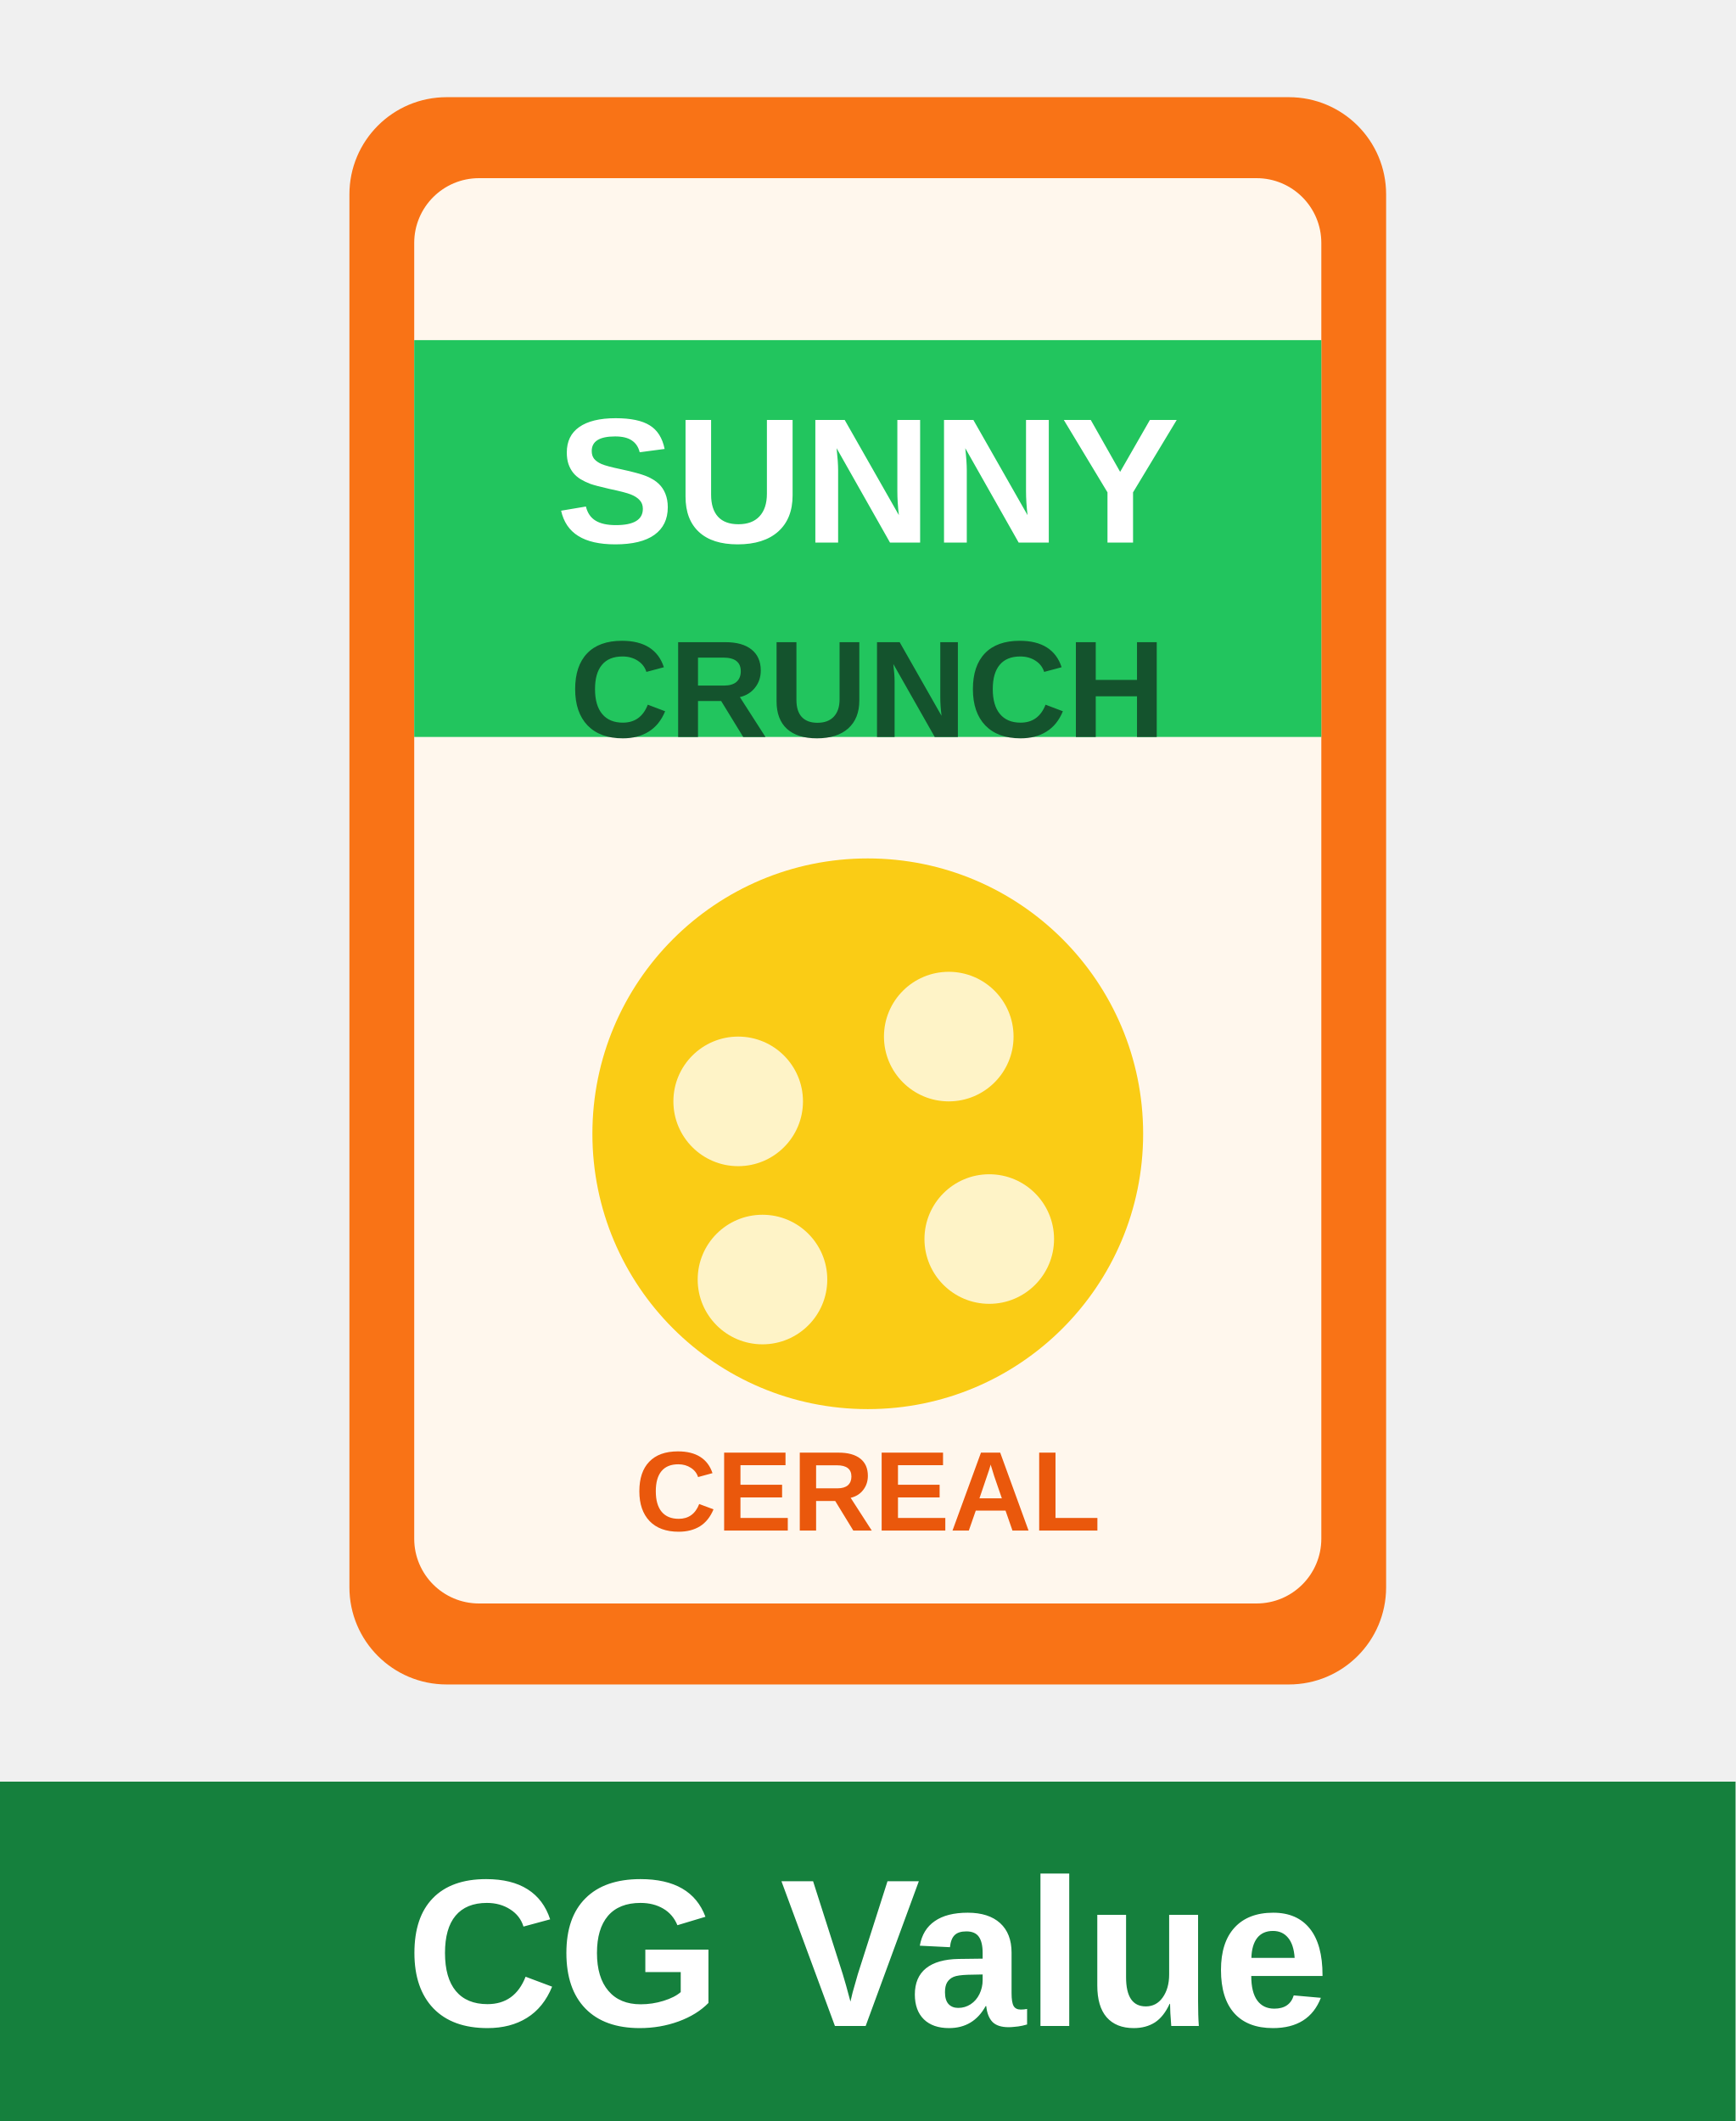
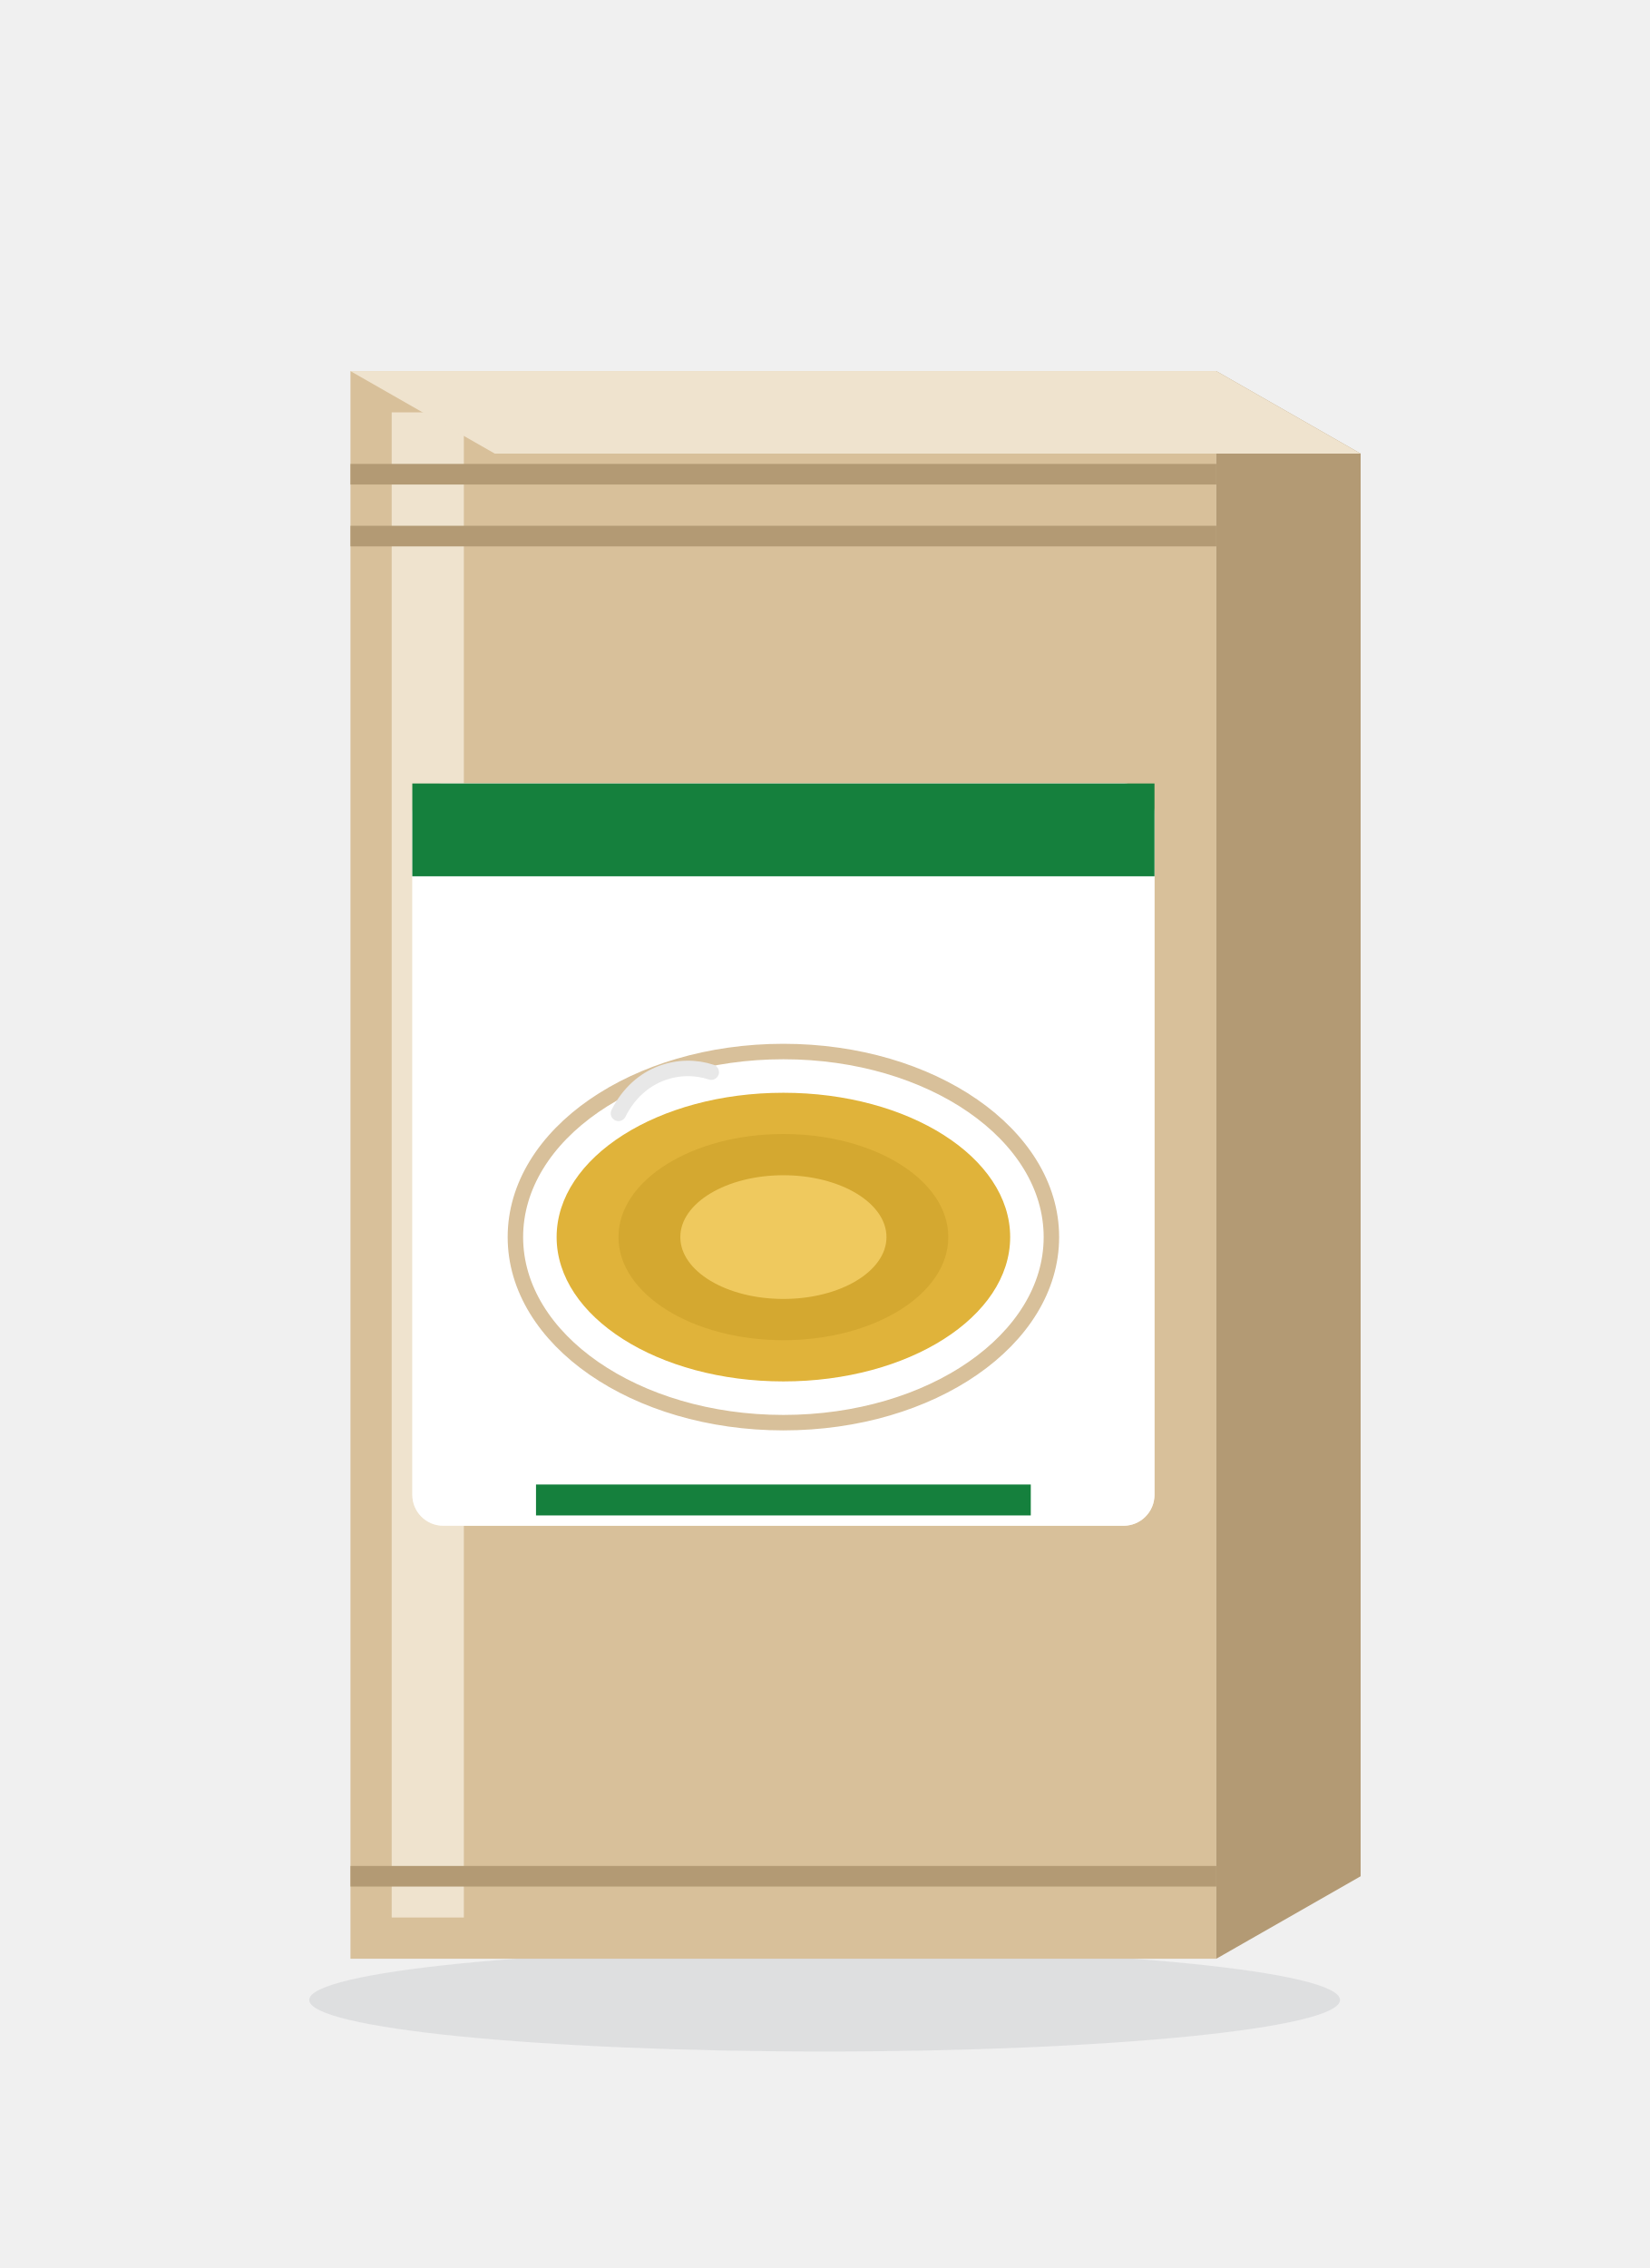
- <svg xmlns="http://www.w3.org/2000/svg" viewBox="0 0 180 220">
-   <g transform="translate(90 0) scale(0.84) translate(-90 0)">
-     <rect x="26" y="12" width="128" height="196" rx="12" fill="#f97316" />
-     <rect x="34" y="22" width="112" height="176" rx="8" fill="#fff7ed" />
-     <path d="M34 42h112v49H34z" fill="#22c55e" />
-     <text x="90" y="67" text-anchor="middle" font-family="Arial,sans-serif" font-size="22" font-weight="bold" fill="white">SUNNY</text>
-     <text x="90" y="91" text-anchor="middle" font-family="Arial,sans-serif" font-size="17" font-weight="bold" fill="#14532d">CRUNCH</text>
-     <circle cx="90" cy="140" r="34" fill="#facc15" />
-     <circle cx="74" cy="136" r="8" fill="#fef3c7" />
-     <circle cx="100" cy="128" r="8" fill="#fef3c7" />
-     <circle cx="105" cy="153" r="8" fill="#fef3c7" />
-     <circle cx="77" cy="158" r="8" fill="#fef3c7" />
-     <text x="90" y="189" text-anchor="middle" font-family="Arial,sans-serif" font-size="14" font-weight="bold" fill="#ea580c">CEREAL</text>
+ <svg xmlns="http://www.w3.org/2000/svg" viewBox="0 0 160 220">
+   <g id="item">
+     <ellipse cx="80" cy="194" rx="50" ry="5" fill="#0f172a" opacity="0.08" />
+     <path d="M34 36h84v154H34z" fill="#d8c09a" />
+     <path d="M118 36l14 8v138l-14 8z" fill="#b39a74" />
+     <path d="M38 40h7v146h-7z" fill="#efe3ce" />
+     <path d="M34 36h84l14 8H48z" fill="#efe3ce" />
+     <path d="M34 46h84" fill="none" stroke="#b39a74" stroke-width="2" />
+     <path d="M34 52h84" fill="none" stroke="#b39a74" stroke-width="2" />
+     <path d="M34 182h84" fill="none" stroke="#b39a74" stroke-width="2" />
  </g>
-   <g>
-     <rect x="0" y="184.8" width="180" height="35.2" fill="#15803d" />
-     <text x="90" y="210.144" text-anchor="middle" font-family="Arial,Helvetica,sans-serif" font-weight="bold" font-size="21.824" fill="#ffffff">CG Value</text>
+   <g id="label">
+     <rect x="40" y="76" width="72" height="72" rx="3" fill="#f7efe2" />
+   </g>
+   <g id="brand-cg">
+     <rect x="40" y="76" width="72" height="72" rx="3" fill="#ffffff" />
+     <path d="M40 76h72v9H40z" fill="#15803d" />
+     <ellipse cx="76" cy="120" rx="26" ry="18" fill="none" stroke="#d8c09a" stroke-width="1.5" />
+     <ellipse cx="76" cy="120" rx="22" ry="14" fill="#e0b33a" />
+     <ellipse cx="76" cy="120" rx="16" ry="10" fill="#d4a830" />
+     <ellipse cx="76" cy="120" rx="10" ry="6" fill="#efc95e" />
+     <path d="M60 108c2-4 6-5 9-4" fill="none" stroke="#e8e8e8" stroke-width="1.5" stroke-linecap="round" />
+     <path d="M52 144h48v3H52z" fill="#15803d" />
  </g>
</svg>
